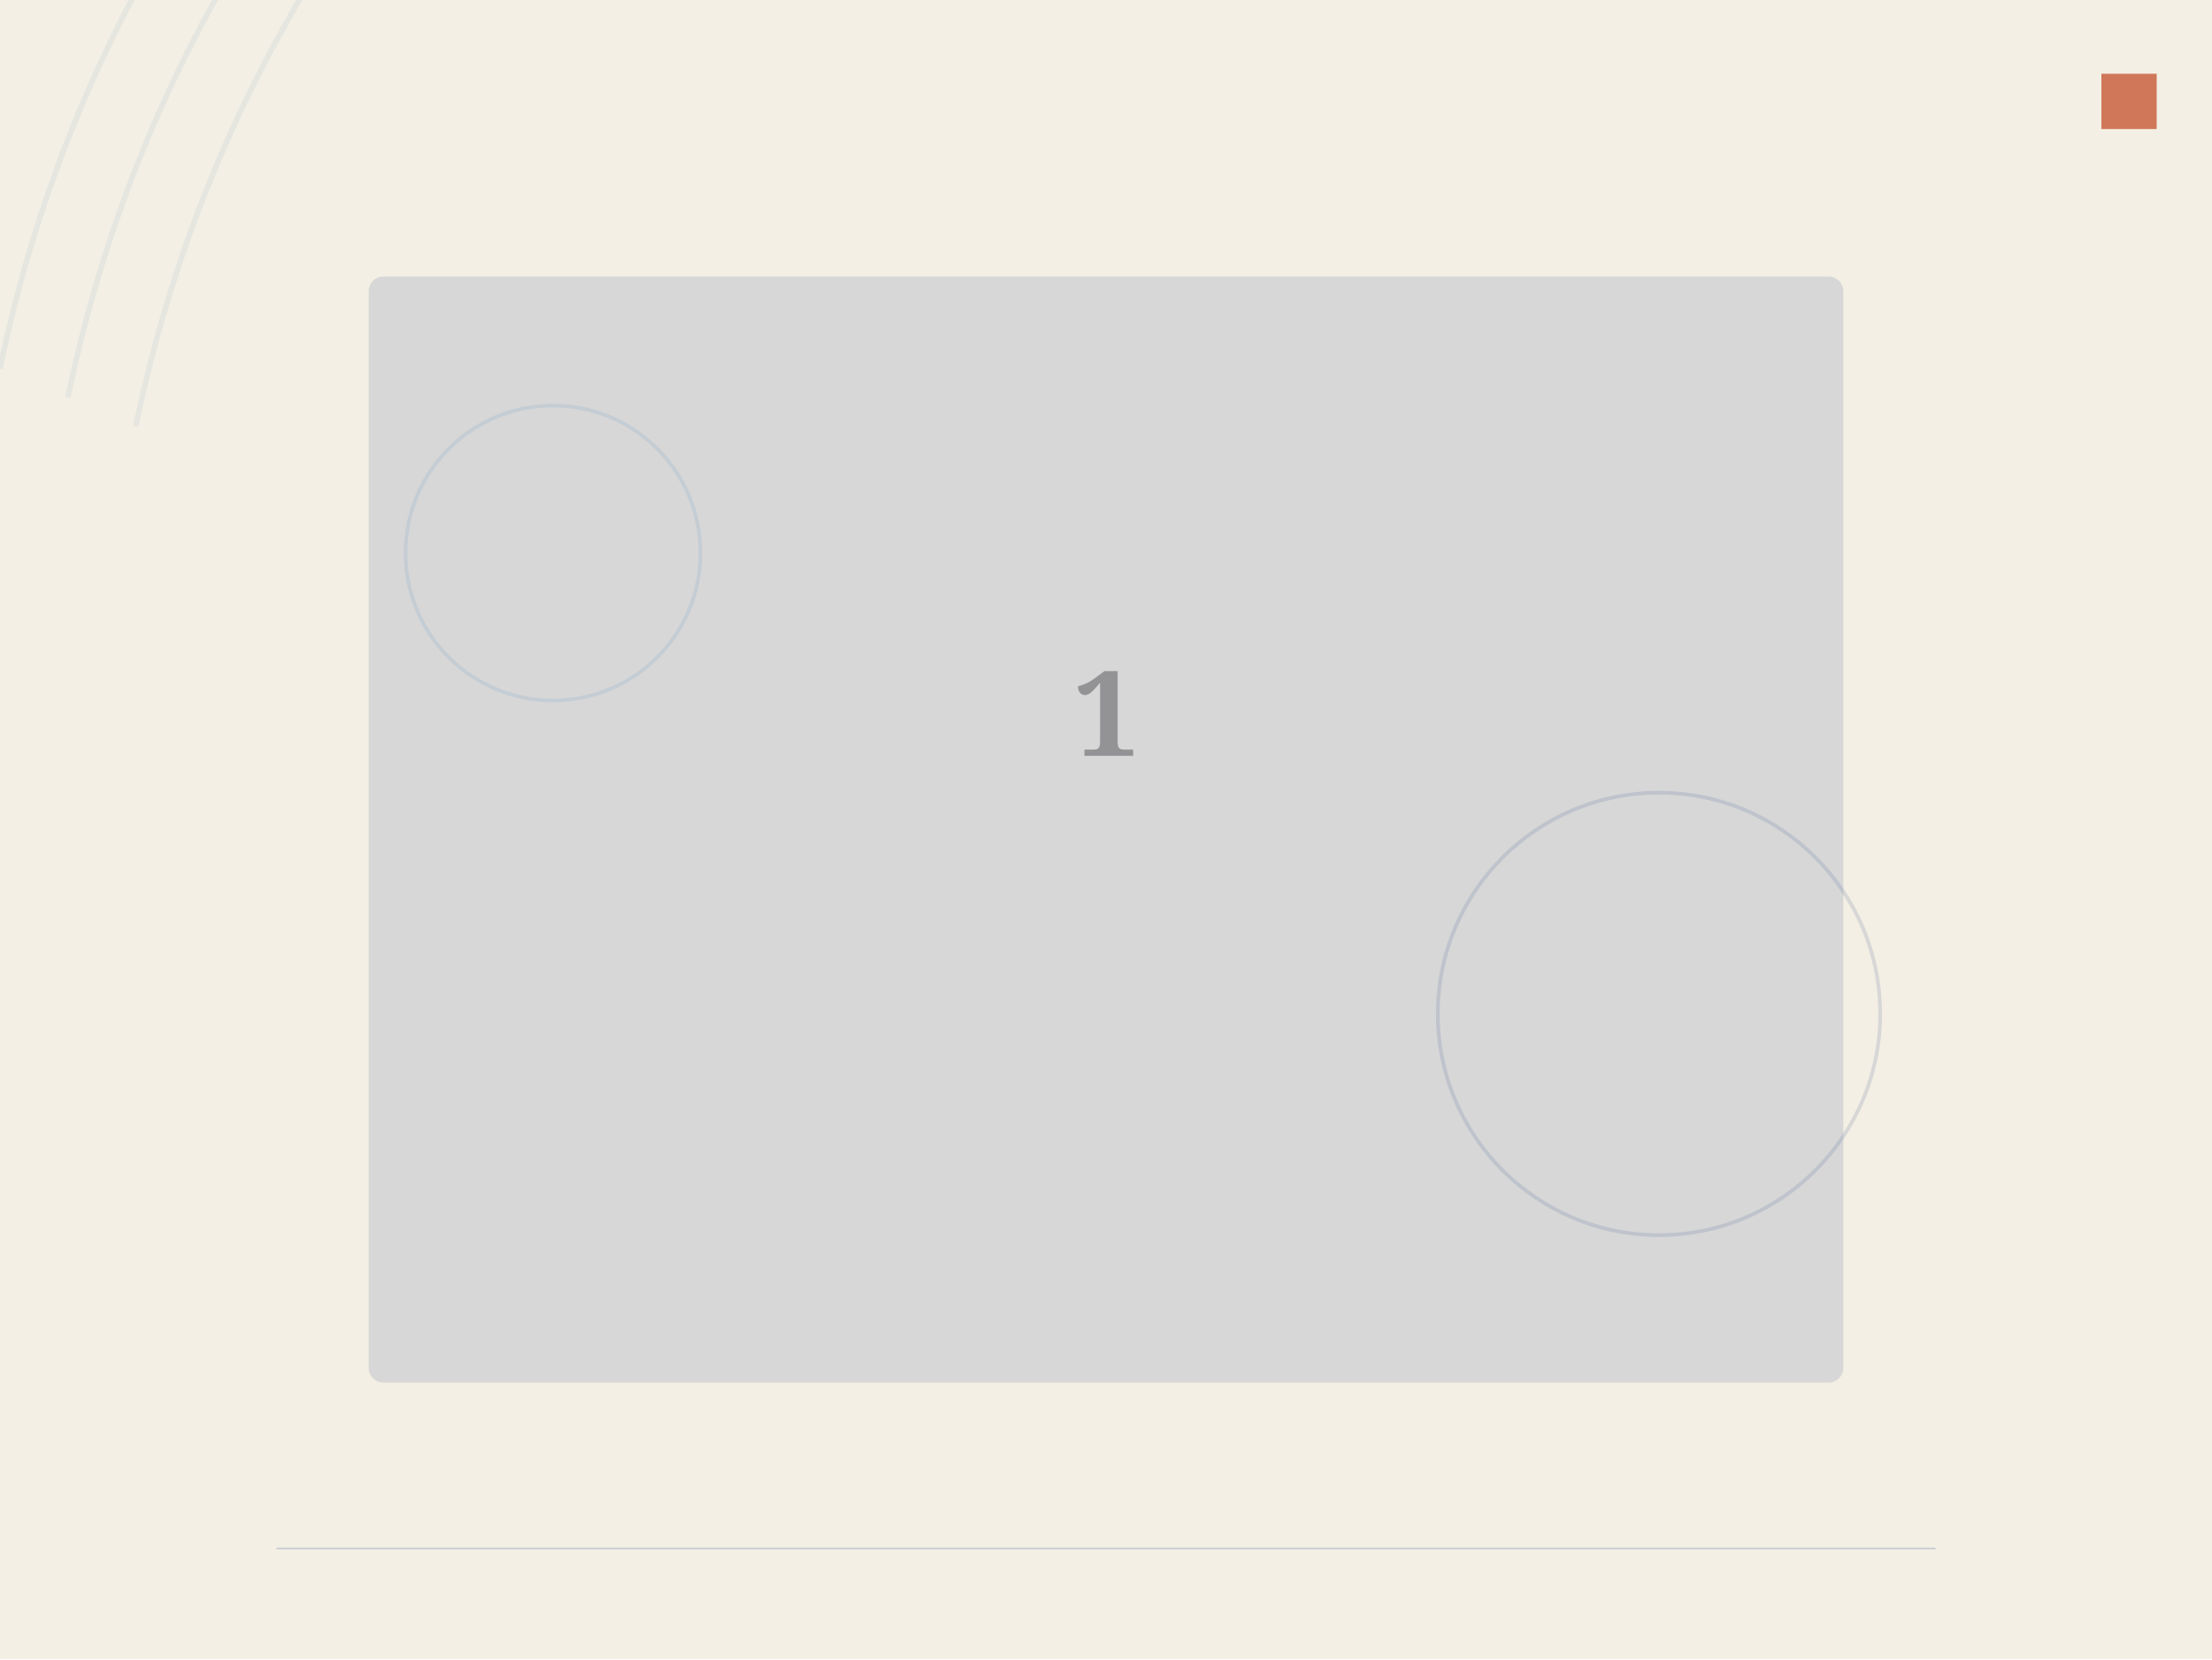
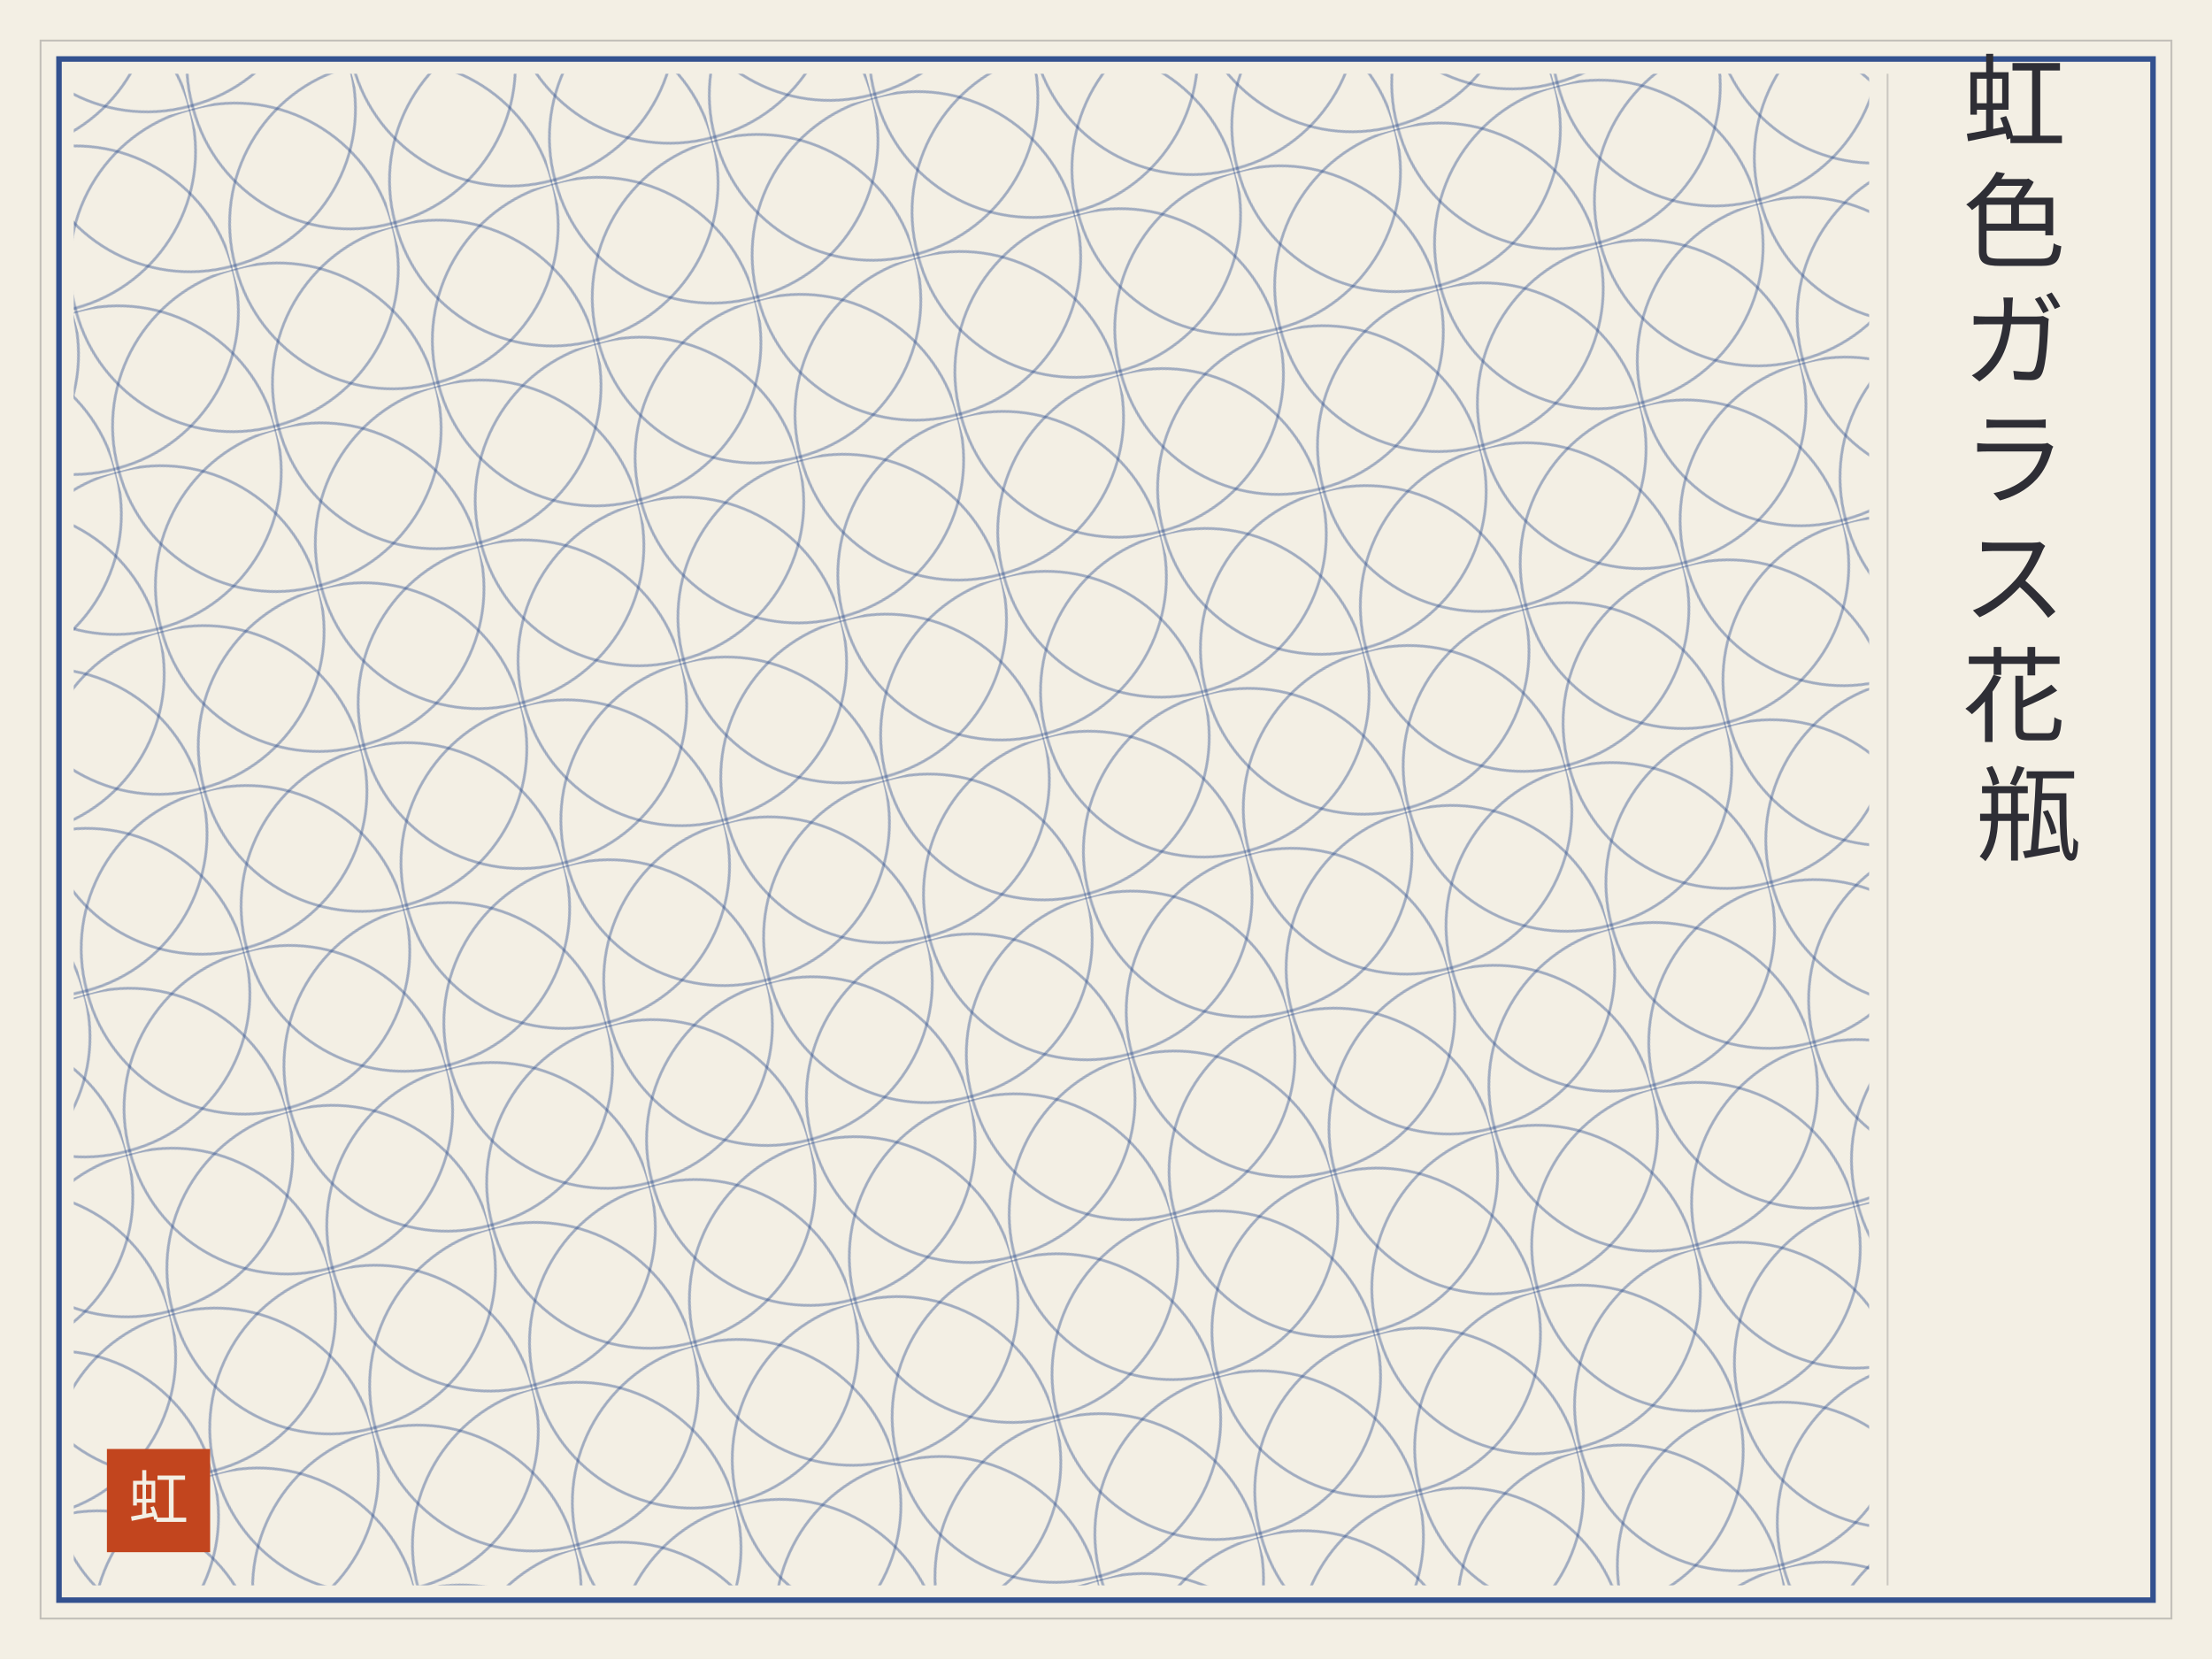
<svg xmlns="http://www.w3.org/2000/svg" width="1200" height="900" viewBox="0 0 1200 900">
  <rect width="1200" height="900" fill="#F3EFE4" />
-   <g transform="translate(0, 200) rotate(293)">
-     <g fill="none" stroke="#7FA3C7" stroke-width="3" opacity="0.12">
-       <path d="M 0 0 Q 150 -30 300 0 T 600 0 T 900 0 T 1200 0" />
-       <path d="M 0 40 Q 150 10 300 40 T 600 40 T 900 40 T 1200 40" />
-       <path d="M 0 80 Q 150 50 300 80 T 600 80 T 900 80 T 1200 80" />
+   <rect x="22" y="22" width="1156" height="856" fill="none" stroke="#2E2E35" stroke-width="1" opacity="0.25" />
+   <rect x="32" y="32" width="1136" height="836" fill="none" stroke="#33518F" stroke-width="3" />
+   <clipPath id="plate-glass-vase-iridescent-1">
+     <rect x="40.0" y="40.0" width="974.0" height="820.0" />
+   </clipPath>
+   <pattern id="pat-plate-glass-vase-iridescent-1" x="40.0" y="40.0" width="89.8" height="89.8" patternUnits="userSpaceOnUse" patternTransform="rotate(75 527.0 450.0)">
+     <g transform="scale(1.0)">
+       <circle cx="0" cy="0" r="88.0" fill="none" stroke="#33518F" stroke-width="1.5" opacity="0.42" />
+       <circle cx="88" cy="0" r="88.0" fill="none" stroke="#33518F" stroke-width="1.5" opacity="0.42" />
+       <circle cx="0" cy="88" r="88.0" fill="none" stroke="#33518F" stroke-width="1.5" opacity="0.42" />
+       <circle cx="88" cy="88" r="88.0" fill="none" stroke="#33518F" stroke-width="1.5" opacity="0.42" />
    </g>
+   </pattern>
+   <g clip-path="url(#plate-glass-vase-iridescent-1)">
+     <rect x="40.0" y="40.0" width="974.0" height="820.0" fill="#F3EFE4" />
+     <rect x="40.0" y="40.0" width="974.0" height="820.0" fill="url(#pat-plate-glass-vase-iridescent-1)" />
  </g>
-   <rect x="200" y="150" width="800" height="600" fill="#33518F" opacity="0.15" rx="8" />
-   <circle cx="300" cy="300" r="80" fill="none" stroke="#7FA3C7" stroke-width="2" opacity="0.2" />
-   <circle cx="900" cy="550" r="120" fill="none" stroke="#33518F" stroke-width="2" opacity="0.15" />
-   <text x="600" y="410" font-size="64" font-family="serif" font-weight="bold" text-anchor="middle" fill="#2E2E35" opacity="0.4">
-     1
+   <line x1="1024.0" y1="40.0" x2="1024.0" y2="860.0" stroke="#2E2E35" stroke-width="1" opacity="0.2" />
+   <text x="1100.0" y="76.0" font-family="'Hiragino Mincho ProN','Yu Mincho','Noto Serif JP',serif" font-size="56.0" text-anchor="middle" fill="#2E2E35">
+     <tspan x="1100.0" dy="0">虹</tspan>
+     <tspan x="1100.0" dy="64.4">色</tspan>
+     <tspan x="1100.0" dy="64.4">ガ</tspan>
+     <tspan x="1100.0" dy="64.4">ラ</tspan>
+     <tspan x="1100.0" dy="64.4">ス</tspan>
+     <tspan x="1100.0" dy="64.4">花</tspan>
+     <tspan x="1100.0" dy="64.4">瓶</tspan>
  </text>
-   <rect x="1140" y="40" width="30" height="30" fill="#C2451E" opacity="0.7" />
-   <line x1="150" y1="840" x2="1050" y2="840" stroke="#33518F" stroke-width="1" opacity="0.2" />
+   <g transform="translate(58.0, 786.0)">
+     <rect width="56" height="56" fill="#C2451E" />
+     <text x="28" y="38.64" font-family="serif" font-size="32.48" text-anchor="middle" fill="#F3EFE4">虹</text>
+   </g>
</svg>
